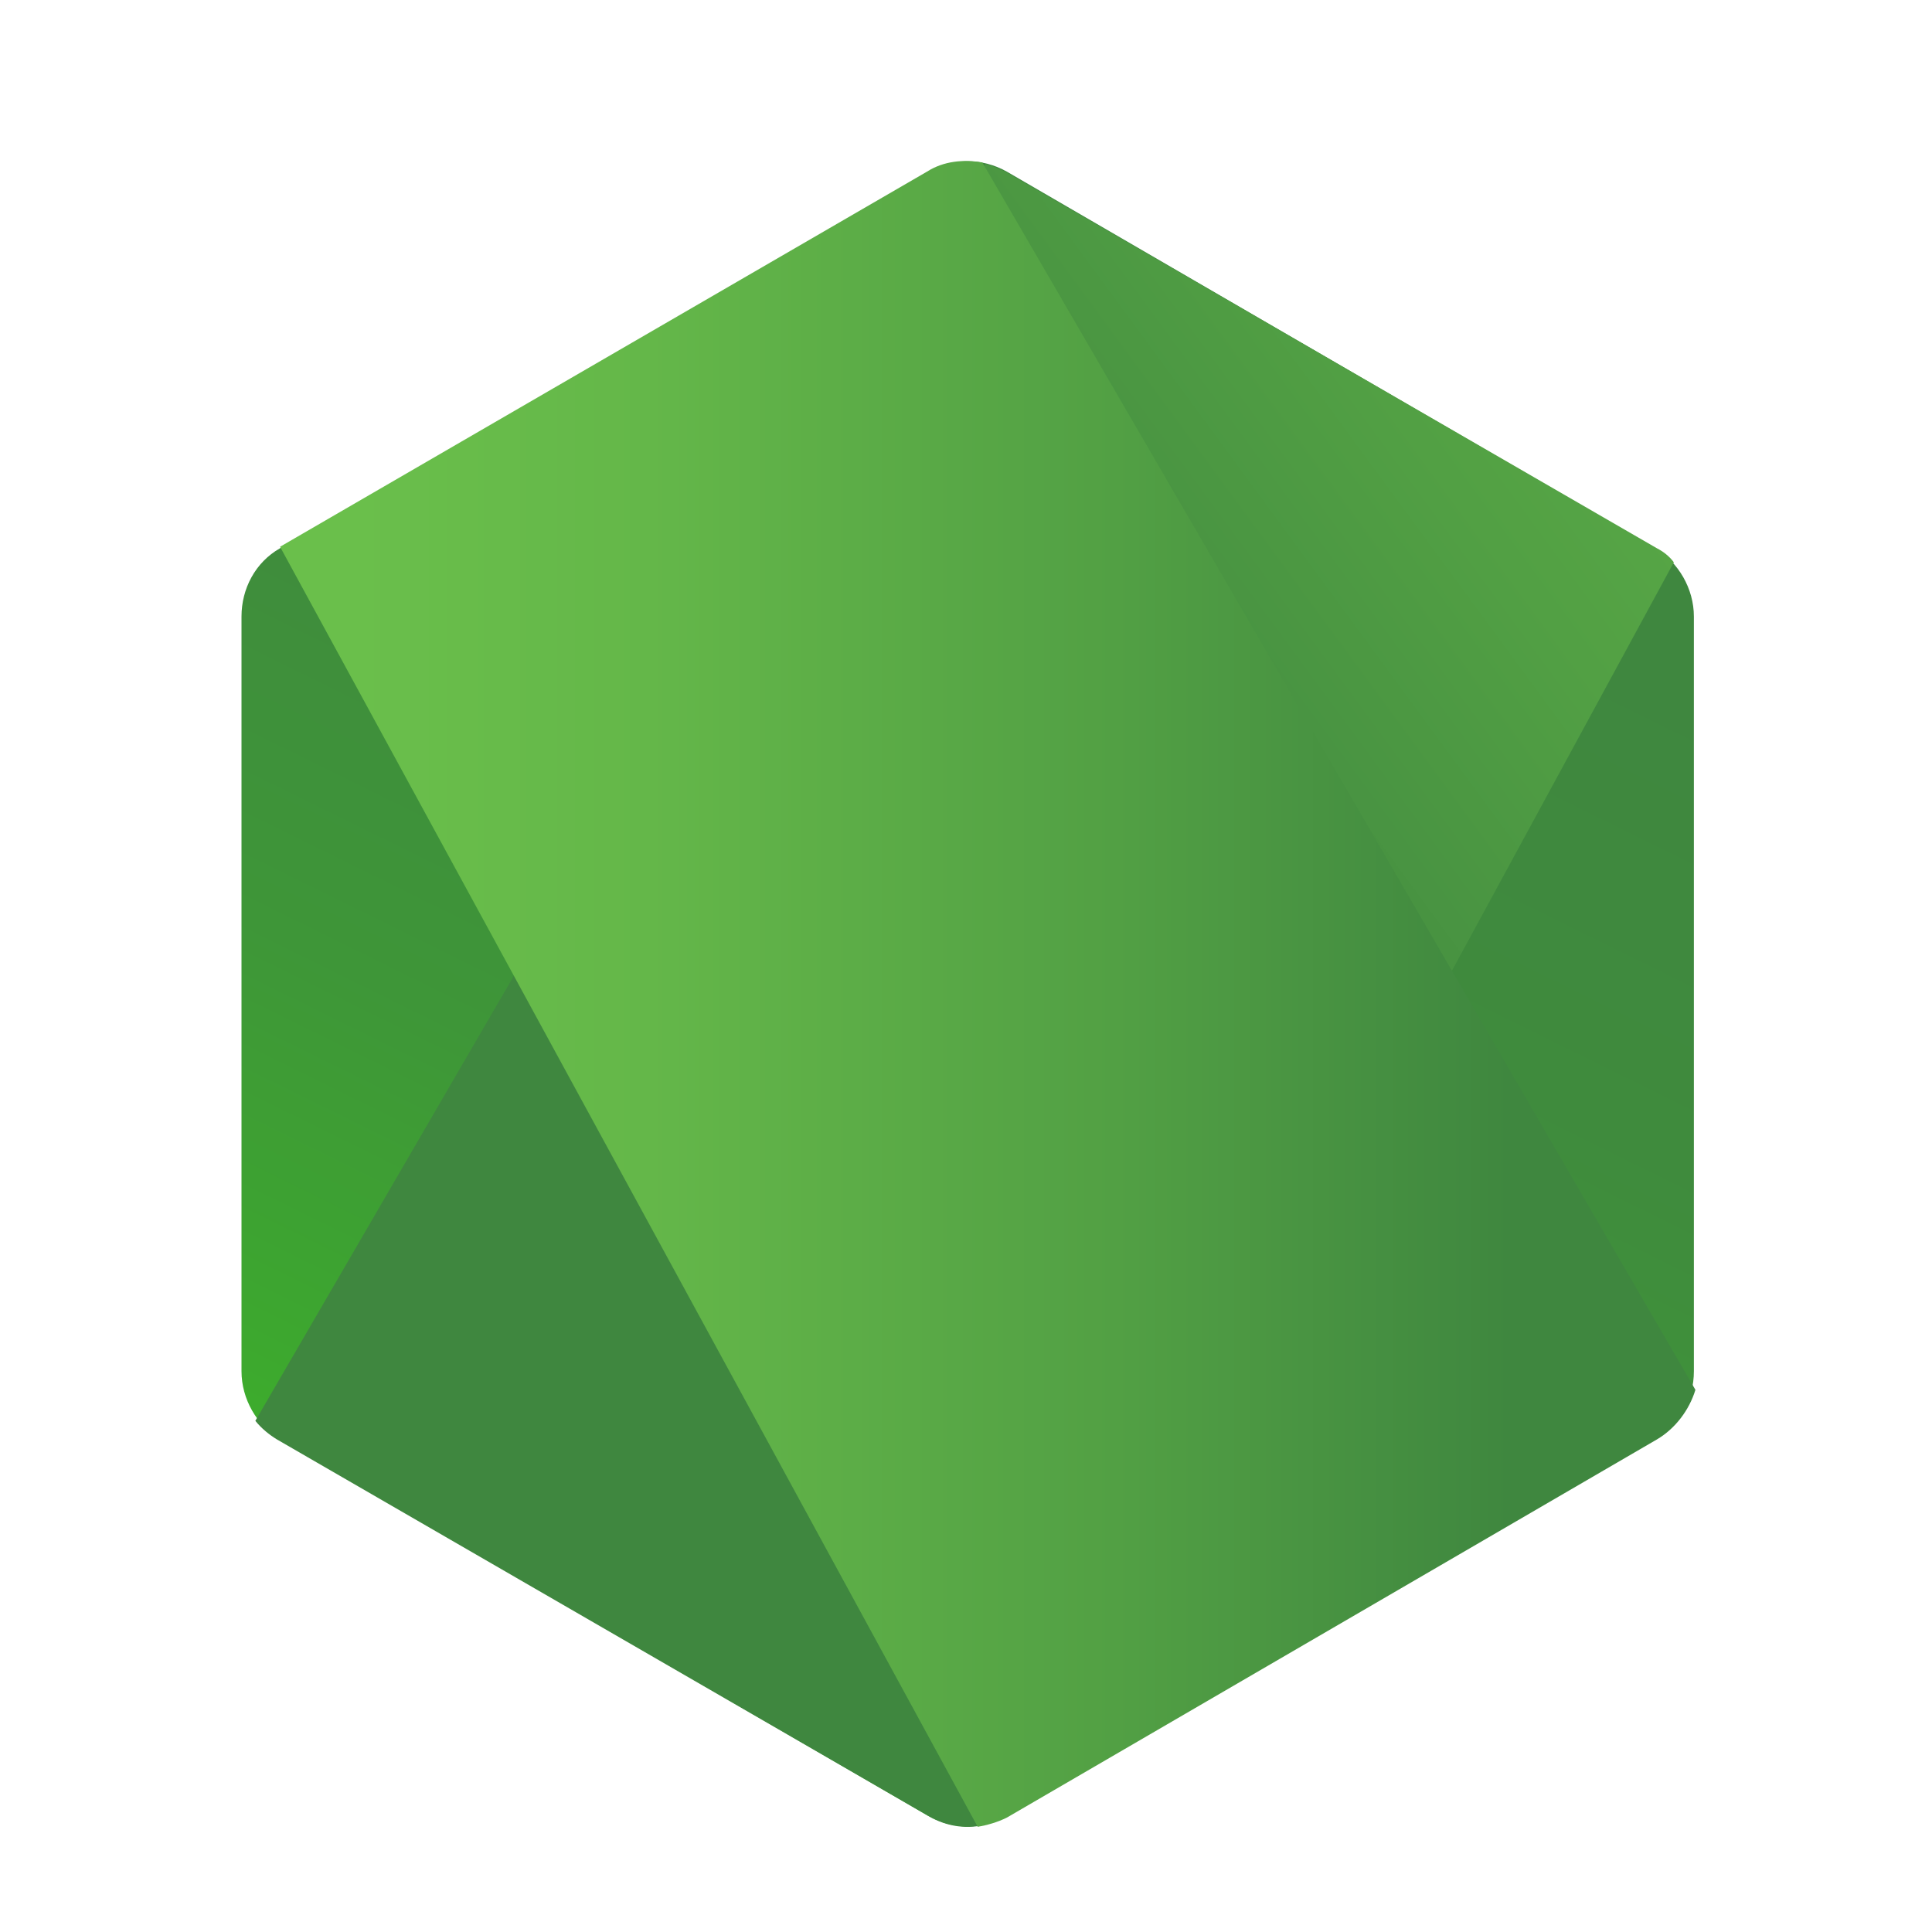
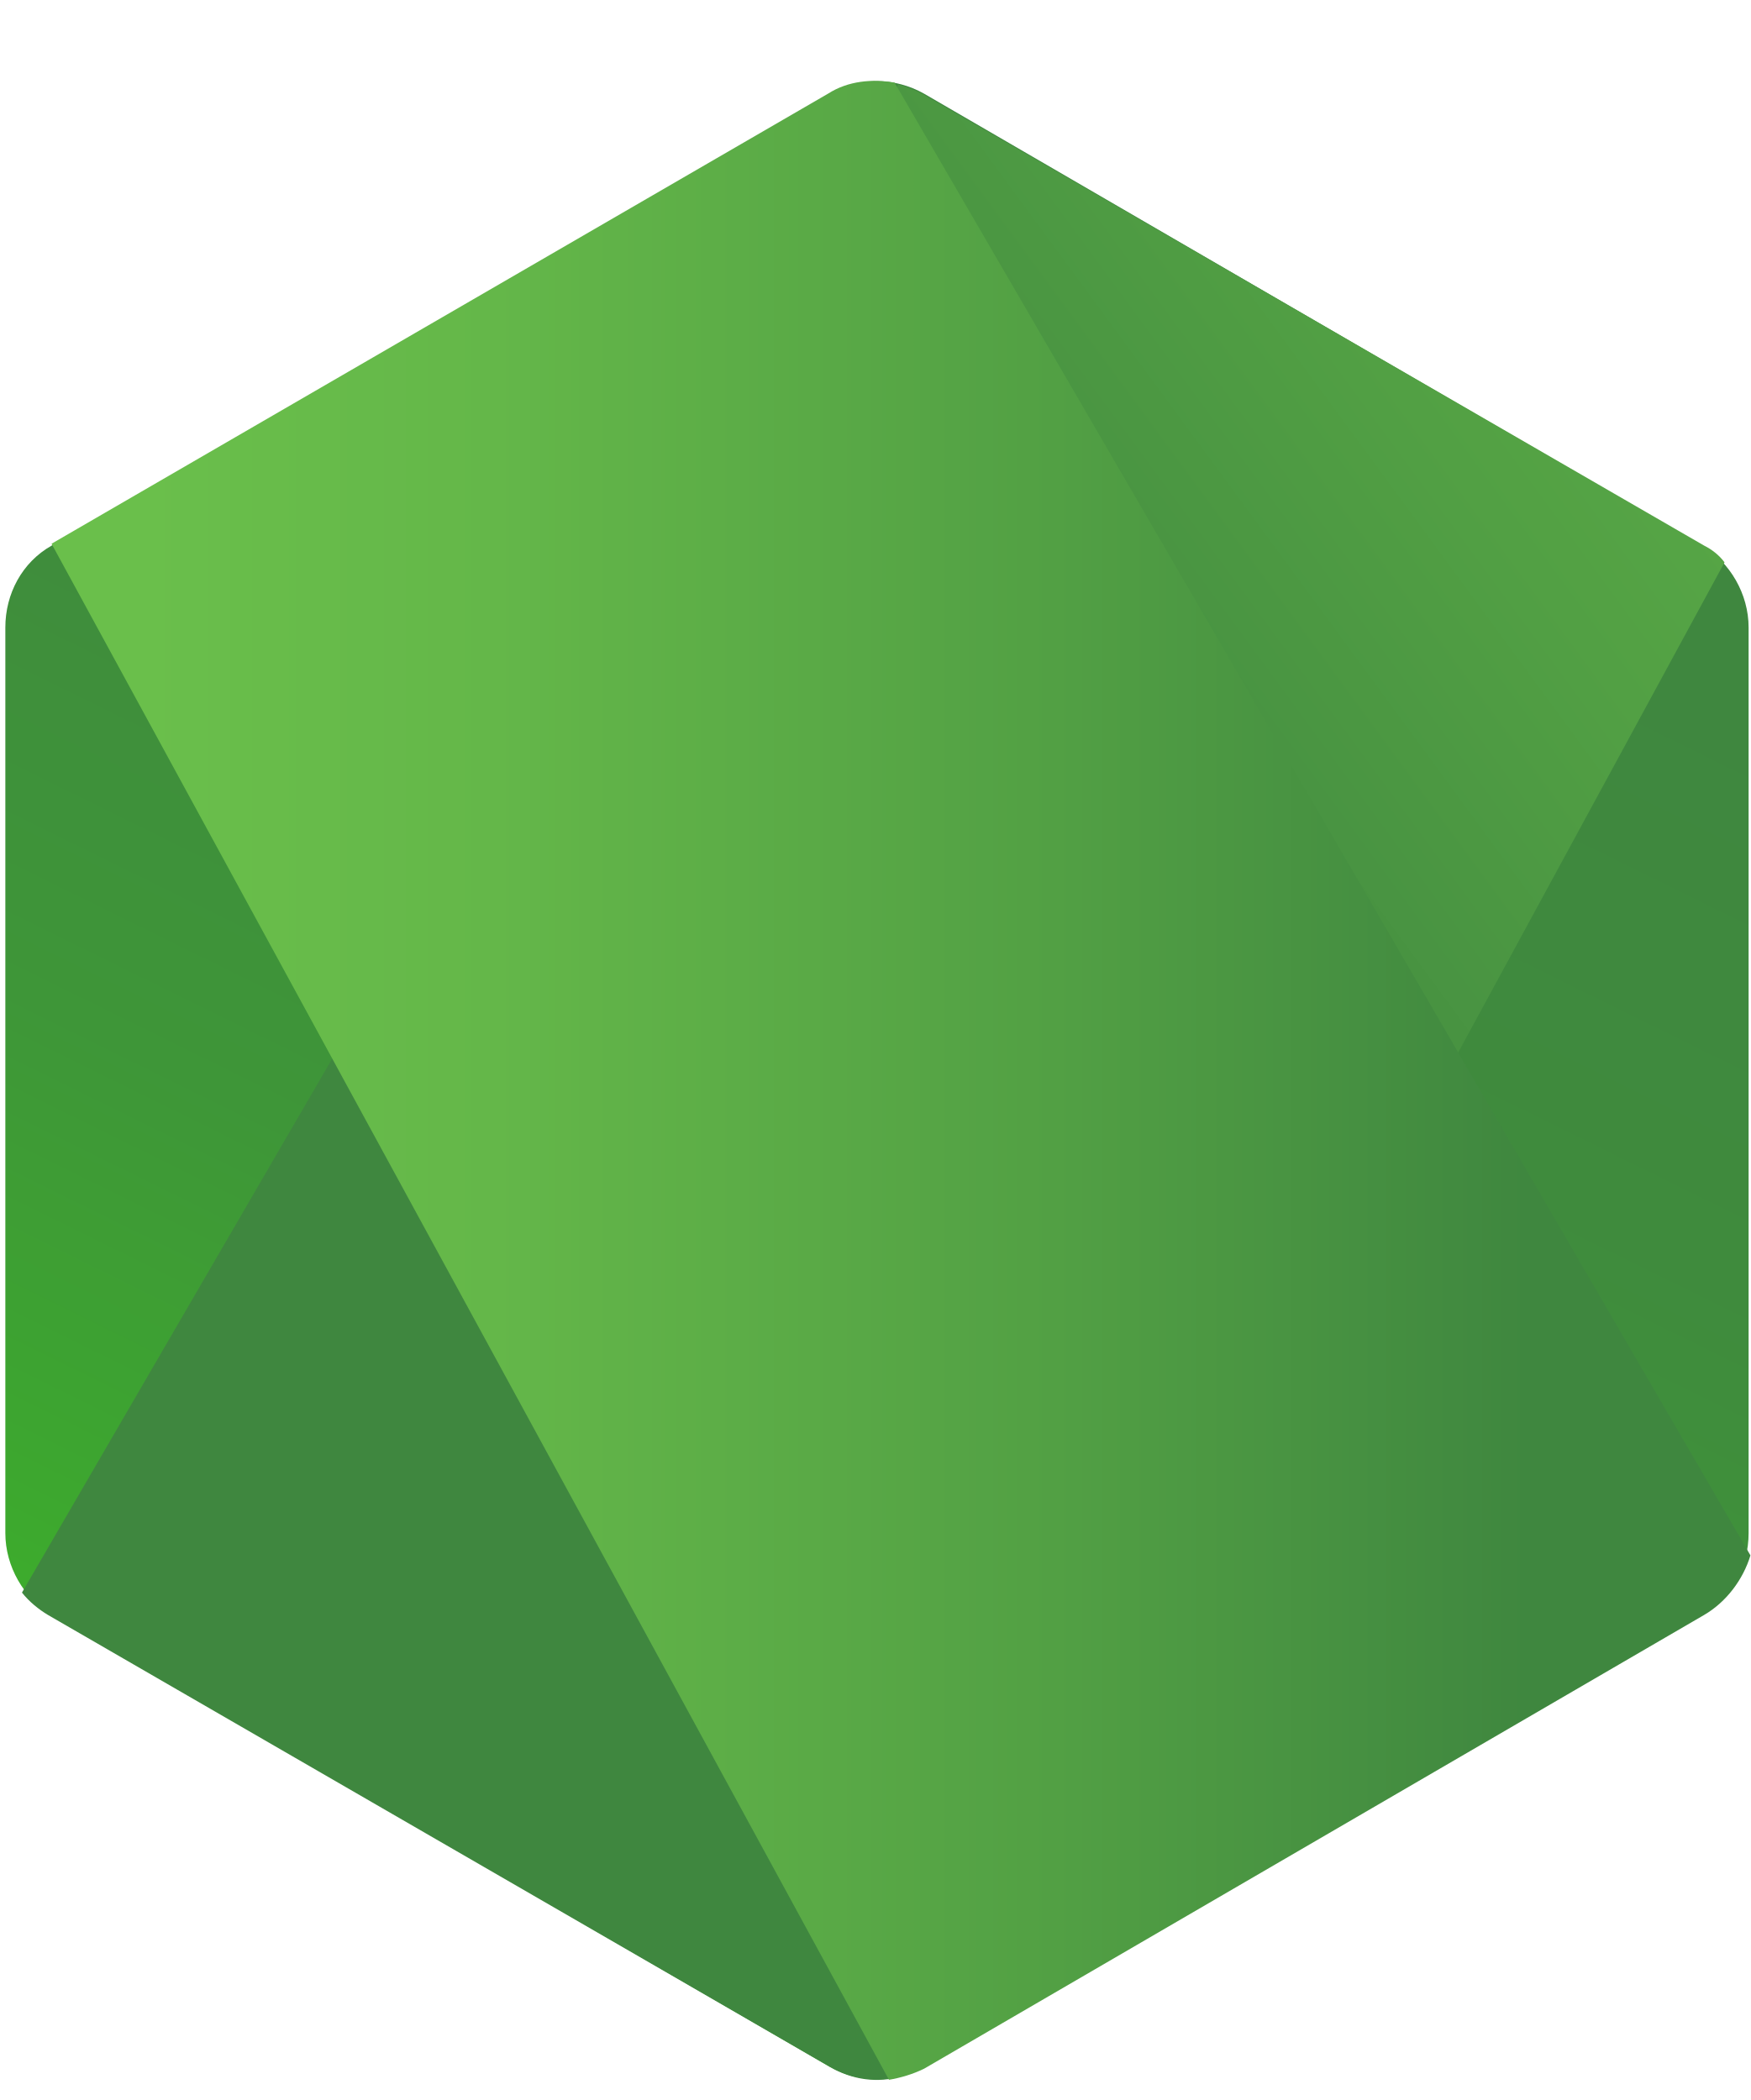
- <svg xmlns="http://www.w3.org/2000/svg" width="24" height="24" viewBox="0 0 24 24" fill="none">
-   <path d="M12.509 2.133C12.203 1.96 11.839 1.96 11.533 2.133L3.478 6.811C3.172 6.985 3 7.312 3 7.659V17.034C3 17.38 3.191 17.708 3.478 17.881L11.533 22.559C11.839 22.732 12.203 22.732 12.509 22.559L20.563 17.881C20.87 17.708 21.042 17.38 21.042 17.034V7.659C21.042 7.312 20.85 6.985 20.563 6.811L12.509 2.133Z" fill="url(#paint0_linear_220_629)" />
-   <path d="M20.583 6.811L12.49 2.133C12.413 2.095 12.318 2.056 12.241 2.037L3.172 17.65C3.249 17.746 3.345 17.823 3.44 17.881L11.533 22.559C11.763 22.694 12.031 22.732 12.279 22.655L20.793 6.985C20.736 6.908 20.659 6.85 20.583 6.811Z" fill="url(#paint1_linear_220_629)" />
-   <path d="M20.583 17.881C20.812 17.746 20.985 17.515 21.061 17.265L12.203 2.018C11.973 1.979 11.725 1.998 11.514 2.133L3.479 6.792L12.145 22.693C12.26 22.674 12.394 22.636 12.509 22.578L20.583 17.881Z" fill="url(#paint2_linear_220_629)" />
+ <svg xmlns="http://www.w3.org/2000/svg" width="20" height="24" viewBox="0 0 20 24" fill="none">
+   <path d="M10.559 1.071C10.22 0.88 9.819 0.88 9.481 1.071L0.589 6.236C0.251 6.427 0.061 6.788 0.061 7.171V17.521C0.061 17.904 0.272 18.265 0.589 18.456L9.481 23.621C9.819 23.812 10.22 23.812 10.559 23.621L19.451 18.456C19.788 18.265 19.979 17.904 19.979 17.521V7.171C19.979 6.788 19.767 6.427 19.451 6.236L10.559 1.071Z" fill="url(#paint0_linear_97_525)" />
+   <path d="M19.472 6.236L10.537 1.071C10.453 1.029 10.347 0.986 10.263 0.965L0.251 18.201C0.336 18.308 0.441 18.392 0.547 18.456L9.481 23.621C9.735 23.77 10.03 23.812 10.305 23.727L19.704 6.427C19.641 6.342 19.556 6.278 19.472 6.236Z" fill="url(#paint1_linear_97_525)" />
+   <path d="M19.472 18.456C19.726 18.307 19.916 18.052 20 17.776L10.221 0.944C9.967 0.901 9.693 0.922 9.46 1.071L0.589 6.214L10.157 23.769C10.284 23.748 10.432 23.705 10.559 23.642L19.472 18.456Z" fill="url(#paint2_linear_97_525)" />
  <defs>
-     <linearGradient id="paint0_linear_220_629" x1="15.301" y1="5.617" x2="7.946" y2="20.53" gradientUnits="userSpaceOnUse">
+     <linearGradient id="paint0_linear_97_525" x1="13.641" y1="4.918" x2="5.521" y2="21.381" gradientUnits="userSpaceOnUse">
      <stop stop-color="#3F873F" />
      <stop offset="0.33" stop-color="#3F8B3D" />
      <stop offset="0.637" stop-color="#3E9638" />
      <stop offset="0.934" stop-color="#3DA92E" />
      <stop offset="1" stop-color="#3DAE2B" />
    </linearGradient>
-     <linearGradient id="paint1_linear_220_629" x1="10.797" y1="13.441" x2="31.321" y2="-1.63" gradientUnits="userSpaceOnUse">
+     <linearGradient id="paint1_linear_97_525" x1="8.668" y1="13.555" x2="31.326" y2="-3.083" gradientUnits="userSpaceOnUse">
      <stop offset="0.138" stop-color="#3F873F" />
      <stop offset="0.402" stop-color="#52A044" />
      <stop offset="0.713" stop-color="#64B749" />
      <stop offset="0.908" stop-color="#6ABF4B" />
    </linearGradient>
-     <linearGradient id="paint2_linear_220_629" x1="2.705" y1="12.343" x2="21.343" y2="12.343" gradientUnits="userSpaceOnUse">
+     <linearGradient id="paint2_linear_97_525" x1="-0.265" y1="12.342" x2="20.311" y2="12.342" gradientUnits="userSpaceOnUse">
      <stop offset="0.092" stop-color="#6ABF4B" />
      <stop offset="0.287" stop-color="#64B749" />
      <stop offset="0.598" stop-color="#52A044" />
      <stop offset="0.862" stop-color="#3F873F" />
    </linearGradient>
  </defs>
</svg>
